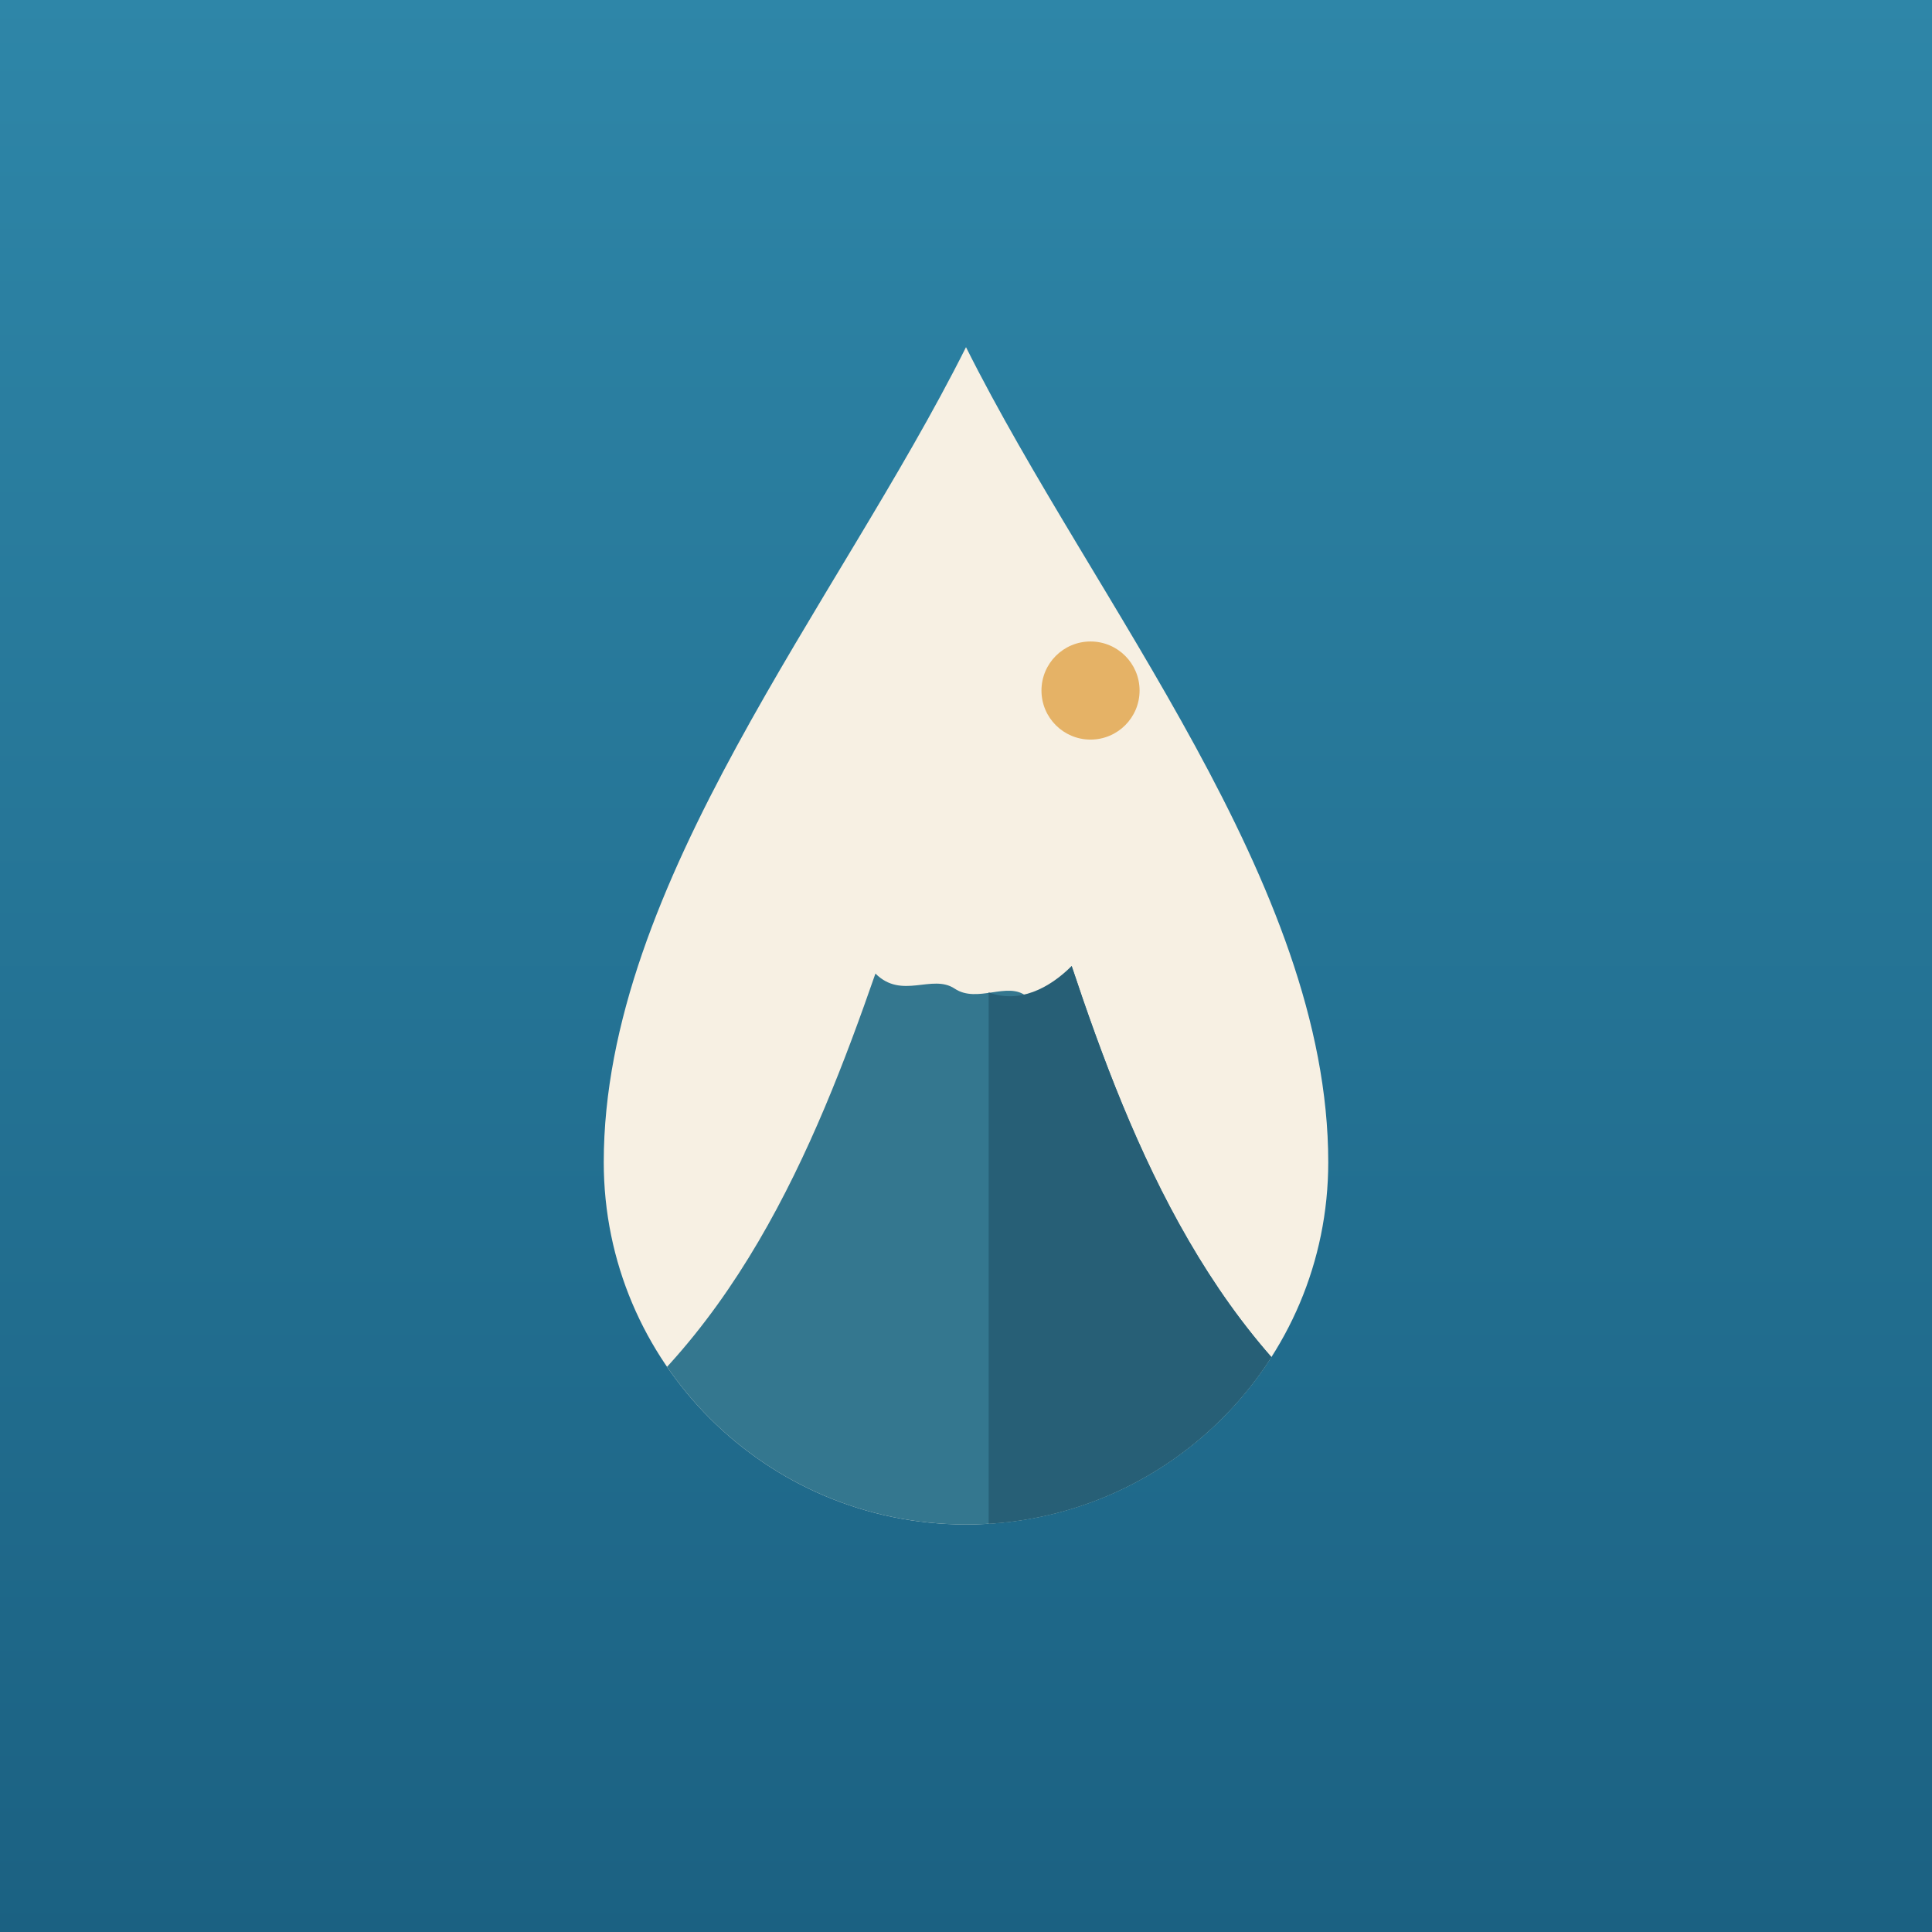
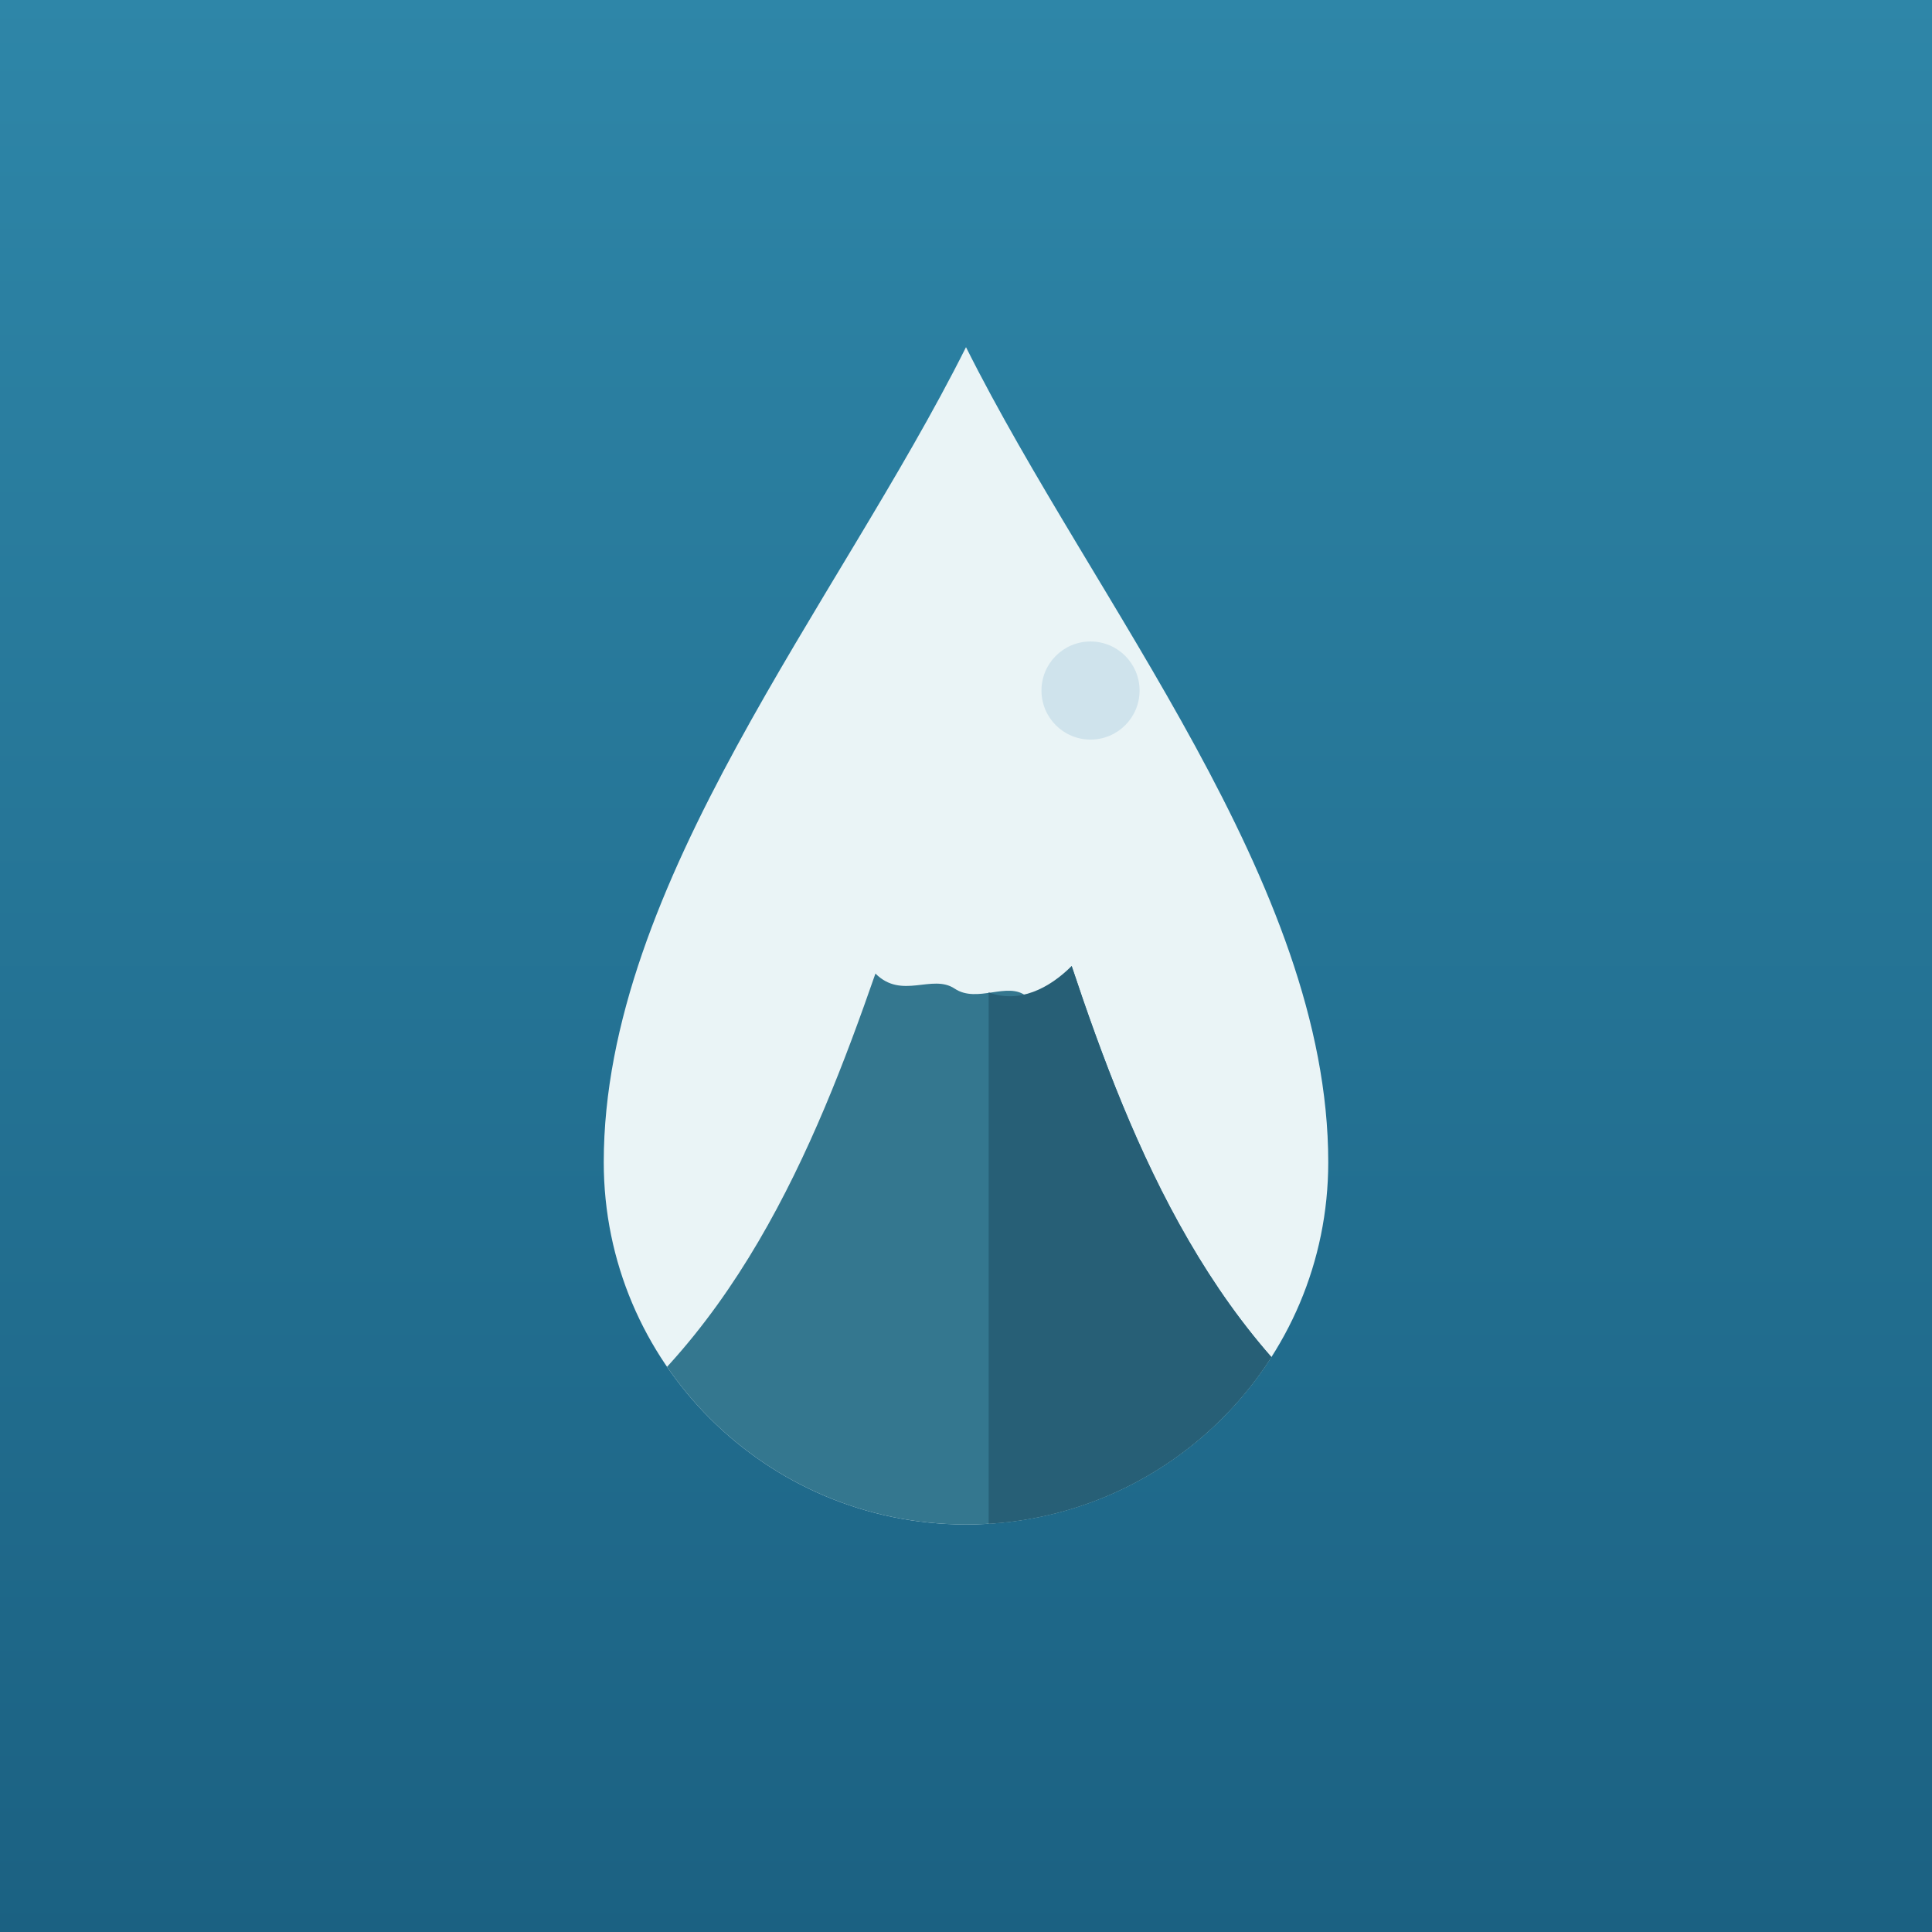
<svg xmlns="http://www.w3.org/2000/svg" viewBox="0 0 512 512">
  <defs>
    <linearGradient id="bg" x1="0" y1="0" x2="0" y2="1">
      <stop offset="0" stop-color="#2E86A8" />
      <stop offset="1" stop-color="#1B6182" />
    </linearGradient>
    <clipPath id="drop">
      <path d="M256 92C222 160 160 234 160 308a96 96 0 0 0 192 0c0-74-62-148-96-216Z" />
    </clipPath>
  </defs>
  <rect width="512" height="512" fill="url(#bg)" />
-   <path d="M256 92C222 160 160 234 160 308a96 96 0 0 0 192 0c0-74-62-148-96-216Z" fill="#F7F0E3" />
+   <path d="M256 92C222 160 160 234 160 308a96 96 0 0 0 192 0c0-74-62-148-96-216Z" fill="#EAF4F6" />
  <g clip-path="url(#drop)">
-     <circle cx="289" cy="183" r="13" fill="#E5B266" />
+     <circle cx="289" cy="183" r="13" fill="#CFE3EC" />
    <path d="M146 388c48-30 70-84 86-130 7 7 15 0 21 4s14-2 19 2 9-2 12-8c16 48 38 102 86 132l-4 52H142Z" fill="#34778F" />
    <path d="M262 263c8 3 16-1 22-7 16 48 38 102 86 132l-4 52H262Z" fill="#275F76" />
  </g>
</svg>
